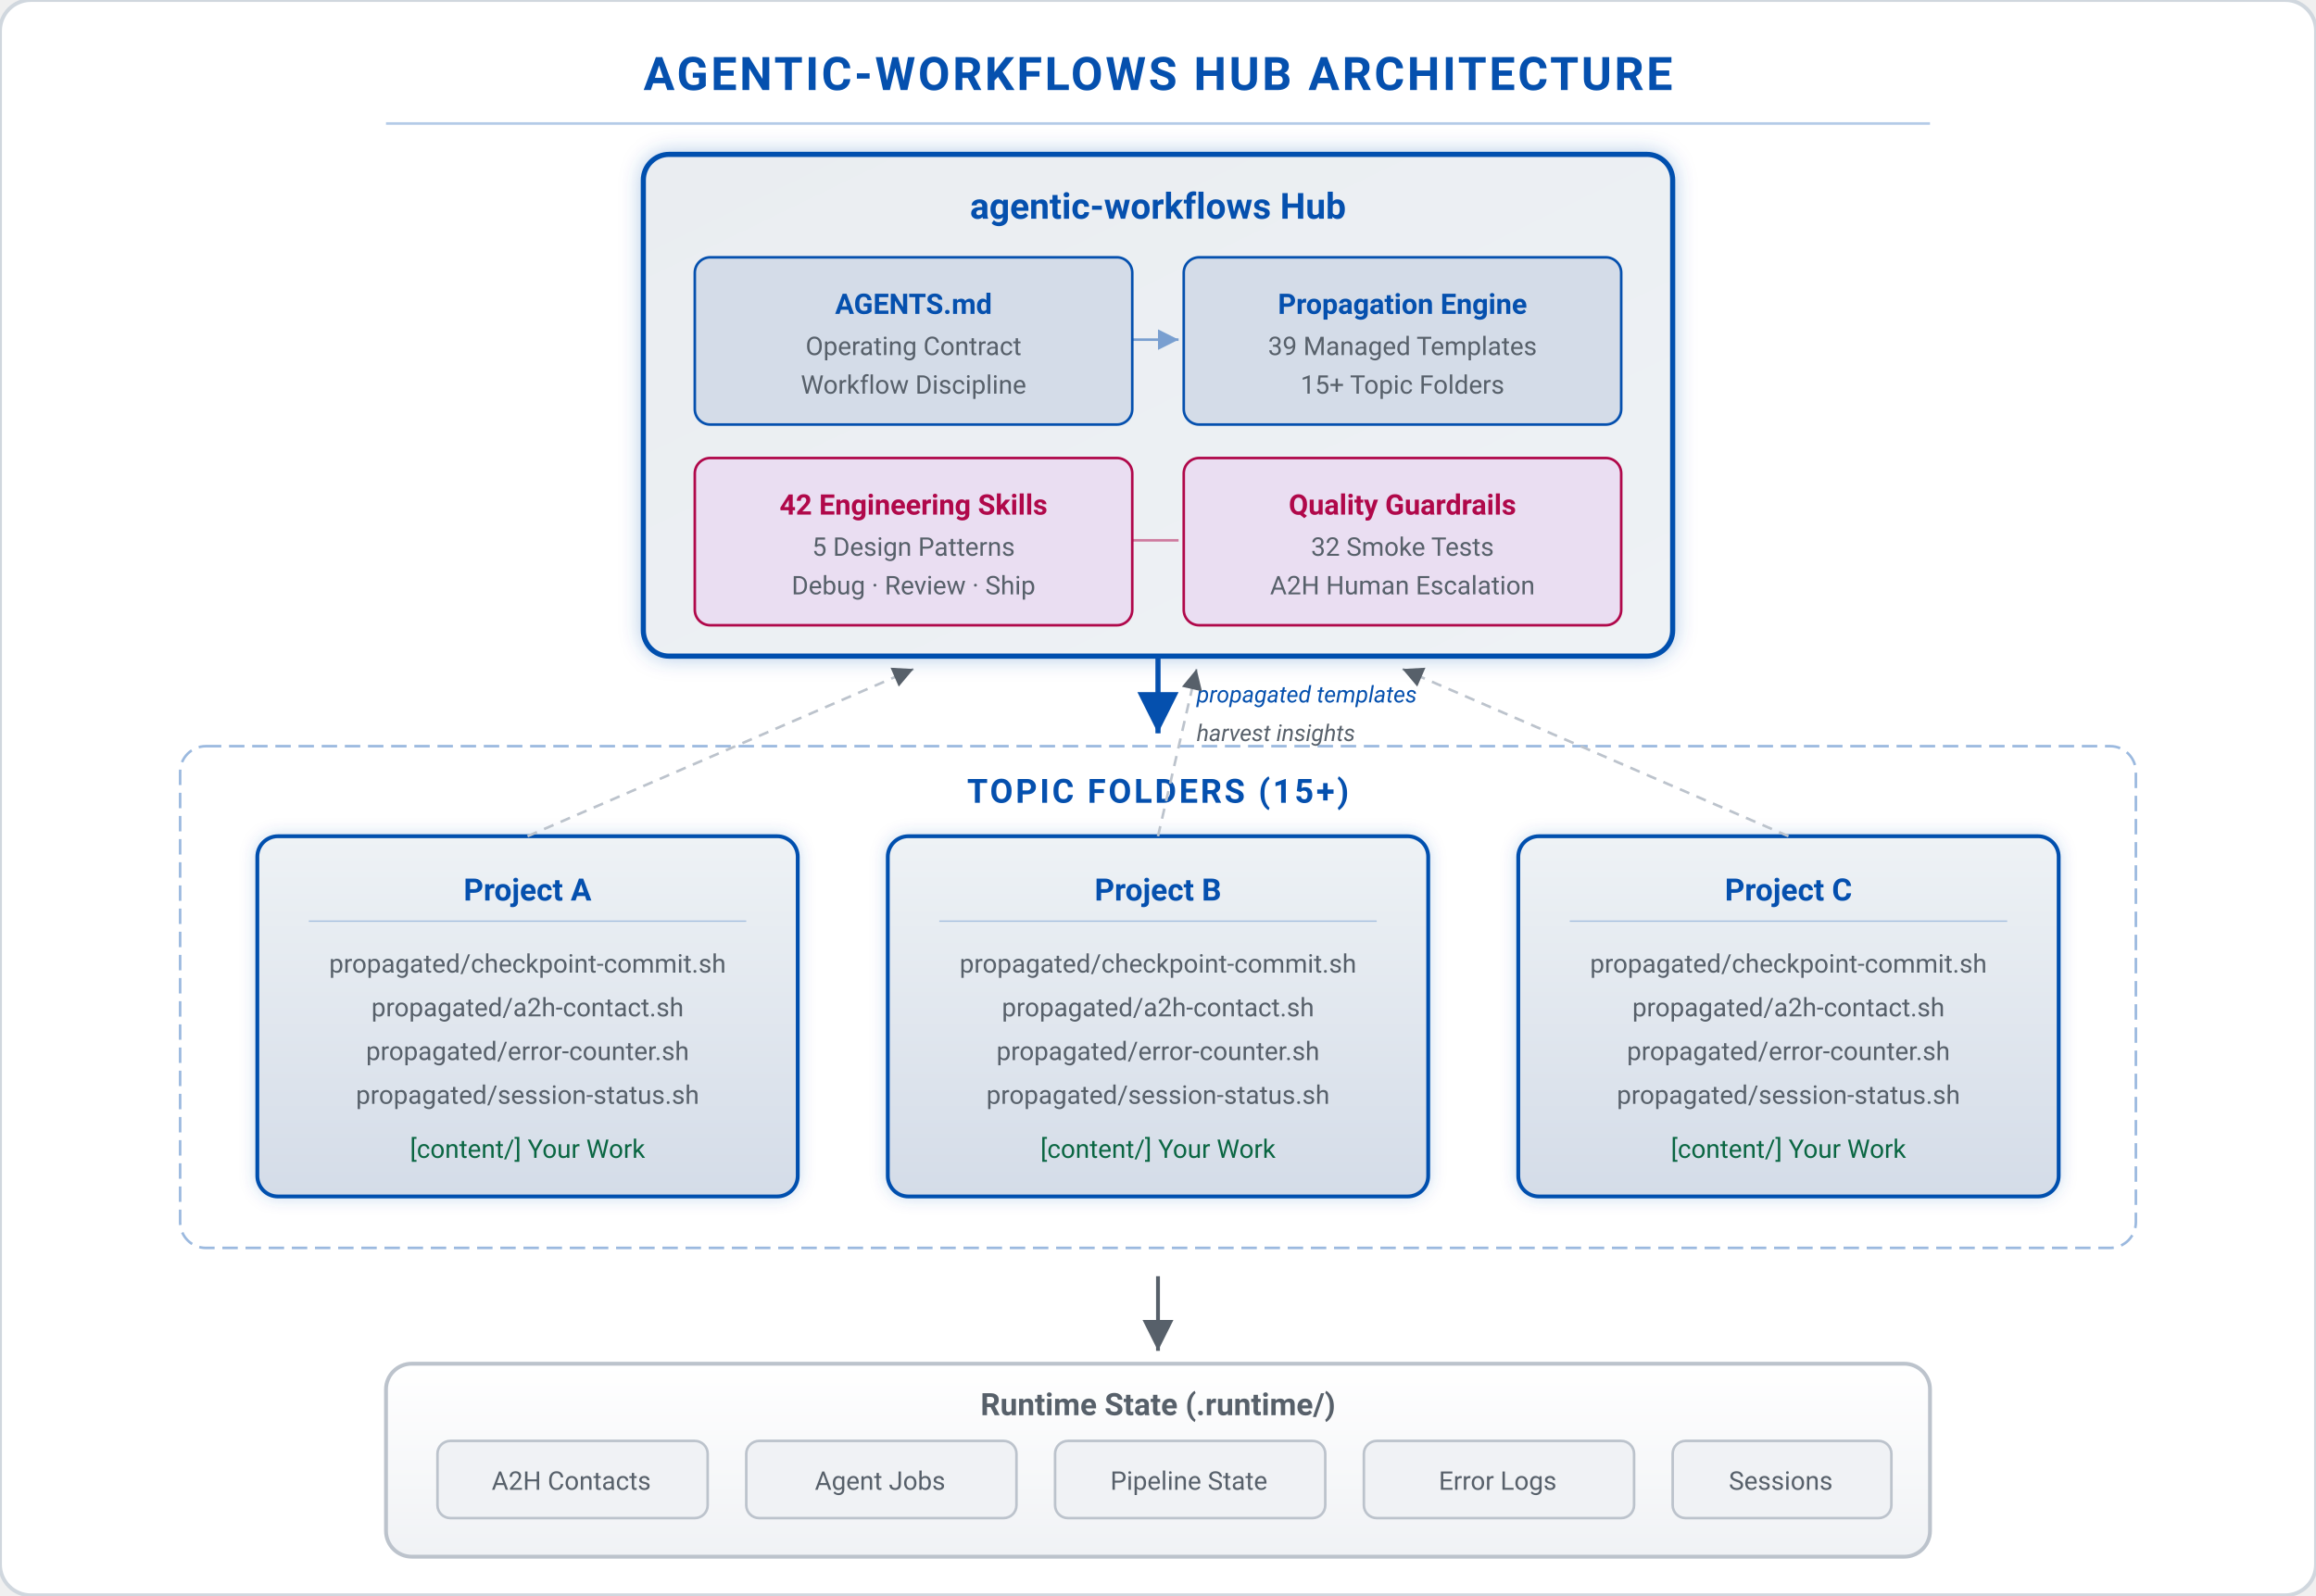
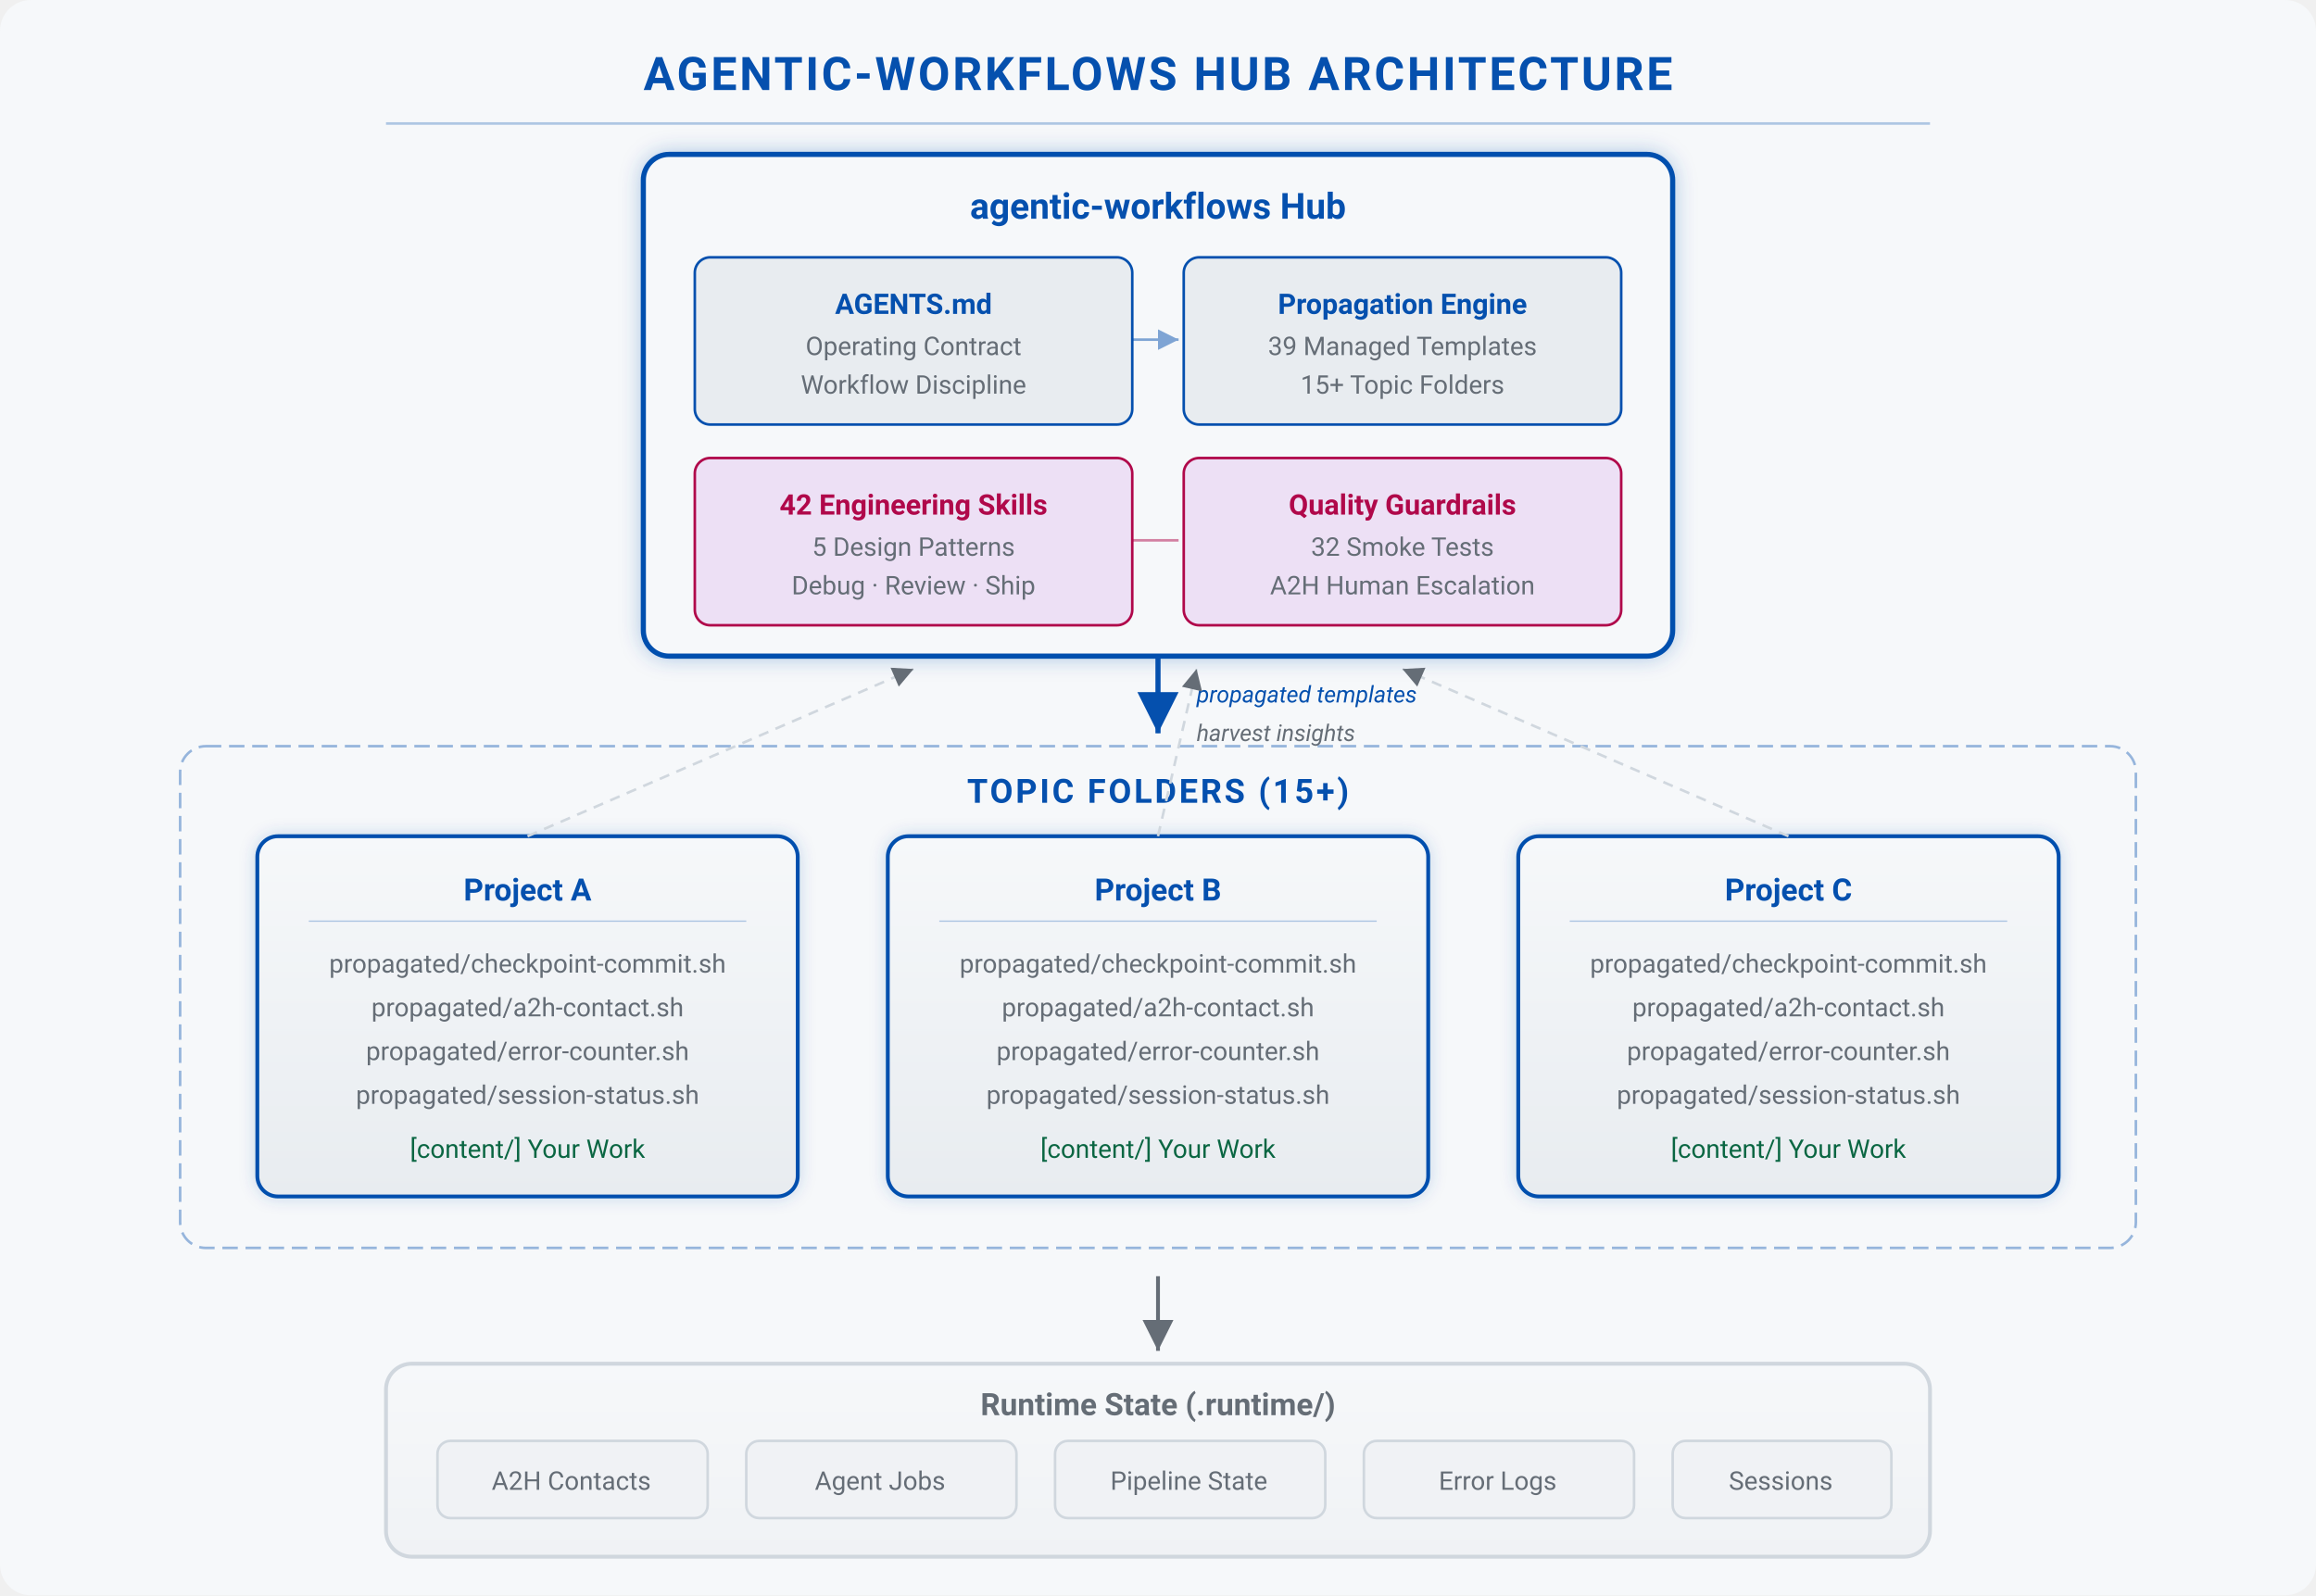
- <svg xmlns="http://www.w3.org/2000/svg" viewBox="0 0 900 620" width="100%" height="100%" style="max-width:900px; background:#ffffff; border-radius:12px; font-family:-apple-system,BlinkMacSystemFont,'Segoe UI',Roboto,sans-serif;">
+ <svg xmlns="http://www.w3.org/2000/svg" viewBox="0 0 900 620" width="100%" height="100%" style="max-width:900px; background:#f6f8fa; border-radius:12px; font-family:-apple-system,BlinkMacSystemFont,'Segoe UI',Roboto,sans-serif;">
  <defs>
    <linearGradient id="hubGrad" x1="0%" y1="0%" x2="100%" y2="100%">
-       <stop offset="0%" stop-color="#eaedf1" />
-       <stop offset="100%" stop-color="#eef2f5" />
+       <stop offset="0%" stop-color="#f6f8fa" />
+       <stop offset="100%" stop-color="#f6f8fa" />
    </linearGradient>
    <linearGradient id="topicGrad" x1="0%" y1="0%" x2="0%" y2="100%">
-       <stop offset="0%" stop-color="#eef2f5" />
-       <stop offset="100%" stop-color="#d4dce8" />
+       <stop offset="0%" stop-color="#f6f8fa" />
+       <stop offset="100%" stop-color="#e8ecf0" />
    </linearGradient>
    <linearGradient id="runtimeGrad" x1="0%" y1="0%" x2="0%" y2="100%">
-       <stop offset="0%" stop-color="#ffffff" />
+       <stop offset="0%" stop-color="#f6f8fa" />
      <stop offset="100%" stop-color="#f0f2f5" />
    </linearGradient>
    <linearGradient id="accentGrad" x1="0%" y1="0%" x2="100%" y2="0%">
      <stop offset="0%" stop-color="#0550ae" />
      <stop offset="100%" stop-color="#0550ae" />
    </linearGradient>
    <filter id="glow">
      <feDropShadow dx="0" dy="0" stdDeviation="4" flood-color="#0550ae" flood-opacity="0.3" />
    </filter>
    <filter id="glowTopic">
      <feDropShadow dx="0" dy="0" stdDeviation="3" flood-color="#0550ae" flood-opacity="0.2" />
    </filter>
    <marker id="arrowT" viewBox="0 0 10 10" refX="10" refY="5" markerWidth="8" markerHeight="8" orient="auto">
      <path d="M 0 0 L 10 5 L 0 10 z" fill="#0550ae" />
    </marker>
    <marker id="arrowB" viewBox="0 0 10 10" refX="10" refY="5" markerWidth="8" markerHeight="8" orient="auto">
-       <path d="M 0 0 L 10 5 L 0 10 z" fill="#57606a" />
+       <path d="M 0 0 L 10 5 L 0 10 z" fill="#656d76" />
    </marker>
  </defs>
-   <rect width="900" height="620" rx="12" fill="#ffffff" stroke="#d0d7de" stroke-width="1.5" />
+   <rect width="900" height="620" rx="12" fill="#f6f8fa" />
  <text x="450" y="35" fill="#0550ae" font-size="18" font-weight="bold" text-anchor="middle" letter-spacing="1">AGENTIC-WORKFLOWS HUB ARCHITECTURE</text>
  <line x1="150" y1="48" x2="750" y2="48" stroke="#0550ae" stroke-width="1" opacity="0.3" />
  <rect x="250" y="60" width="400" height="195" rx="10" fill="url(#hubGrad)" stroke="#0550ae" stroke-width="2" filter="url(#glow)" />
  <text x="450" y="85" fill="#0550ae" font-size="14" font-weight="bold" text-anchor="middle">agentic-workflows Hub</text>
-   <rect x="270" y="100" width="170" height="65" rx="6" fill="#d4dce8" stroke="#0550ae" stroke-width="1" />
+   <rect x="270" y="100" width="170" height="65" rx="6" fill="#e8ecf0" stroke="#0550ae" stroke-width="1" />
  <text x="355" y="122" fill="#0550ae" font-size="11" font-weight="bold" text-anchor="middle">AGENTS.md</text>
-   <text x="355" y="138" fill="#57606a" font-size="10" text-anchor="middle">Operating Contract</text>
-   <text x="355" y="153" fill="#57606a" font-size="10" text-anchor="middle">Workflow Discipline</text>
-   <rect x="460" y="100" width="170" height="65" rx="6" fill="#d4dce8" stroke="#0550ae" stroke-width="1" />
+   <text x="355" y="138" fill="#656d76" font-size="10" text-anchor="middle">Operating Contract</text>
+   <text x="355" y="153" fill="#656d76" font-size="10" text-anchor="middle">Workflow Discipline</text>
+   <rect x="460" y="100" width="170" height="65" rx="6" fill="#e8ecf0" stroke="#0550ae" stroke-width="1" />
  <text x="545" y="122" fill="#0550ae" font-size="11" font-weight="bold" text-anchor="middle">Propagation Engine</text>
-   <text x="545" y="138" fill="#57606a" font-size="10" text-anchor="middle">39 Managed Templates</text>
-   <text x="545" y="153" fill="#57606a" font-size="10" text-anchor="middle">15+ Topic Folders</text>
-   <rect x="270" y="178" width="170" height="65" rx="6" fill="#eadef2" stroke="#b0084a" stroke-width="1" />
+   <text x="545" y="138" fill="#656d76" font-size="10" text-anchor="middle">39 Managed Templates</text>
+   <text x="545" y="153" fill="#656d76" font-size="10" text-anchor="middle">15+ Topic Folders</text>
+   <rect x="270" y="178" width="170" height="65" rx="6" fill="#ede0f5" stroke="#b0084a" stroke-width="1" />
  <text x="355" y="200" fill="#b0084a" font-size="11" font-weight="bold" text-anchor="middle">42 Engineering Skills</text>
-   <text x="355" y="216" fill="#57606a" font-size="10" text-anchor="middle">5 Design Patterns</text>
-   <text x="355" y="231" fill="#57606a" font-size="10" text-anchor="middle">Debug · Review · Ship</text>
-   <rect x="460" y="178" width="170" height="65" rx="6" fill="#eadef2" stroke="#b0084a" stroke-width="1" />
+   <text x="355" y="216" fill="#656d76" font-size="10" text-anchor="middle">5 Design Patterns</text>
+   <text x="355" y="231" fill="#656d76" font-size="10" text-anchor="middle">Debug · Review · Ship</text>
+   <rect x="460" y="178" width="170" height="65" rx="6" fill="#ede0f5" stroke="#b0084a" stroke-width="1" />
  <text x="545" y="200" fill="#b0084a" font-size="11" font-weight="bold" text-anchor="middle">Quality Guardrails</text>
-   <text x="545" y="216" fill="#57606a" font-size="10" text-anchor="middle">32 Smoke Tests</text>
-   <text x="545" y="231" fill="#57606a" font-size="10" text-anchor="middle">A2H Human Escalation</text>
+   <text x="545" y="216" fill="#656d76" font-size="10" text-anchor="middle">32 Smoke Tests</text>
+   <text x="545" y="231" fill="#656d76" font-size="10" text-anchor="middle">A2H Human Escalation</text>
  <line x1="440" y1="132" x2="458" y2="132" stroke="#0550ae" stroke-width="1" opacity="0.5" marker-end="url(#arrowT)" />
  <line x1="440" y1="210" x2="458" y2="210" stroke="#b0084a" stroke-width="1" opacity="0.5" />
  <line x1="450" y1="255" x2="450" y2="285" stroke="#0550ae" stroke-width="2" marker-end="url(#arrowT)" />
  <text x="465" y="273" fill="#0550ae" font-size="9" font-style="italic">propagated templates</text>
  <rect x="70" y="290" width="760" height="195" rx="10" fill="none" stroke="#0550ae" stroke-width="1" stroke-dasharray="6,3" opacity="0.4" />
  <text x="450" y="312" fill="#0550ae" font-size="13" font-weight="bold" text-anchor="middle" letter-spacing="1">TOPIC FOLDERS (15+)</text>
  <rect x="100" y="325" width="210" height="140" rx="8" fill="url(#topicGrad)" stroke="#0550ae" stroke-width="1.5" filter="url(#glowTopic)" />
  <text x="205" y="350" fill="#0550ae" font-size="12" font-weight="bold" text-anchor="middle">Project A</text>
  <line x1="120" y1="358" x2="290" y2="358" stroke="#0550ae" stroke-width="0.5" opacity="0.3" />
-   <text x="205" y="378" fill="#57606a" font-size="10" text-anchor="middle">propagated/checkpoint-commit.sh</text>
-   <text x="205" y="395" fill="#57606a" font-size="10" text-anchor="middle">propagated/a2h-contact.sh</text>
-   <text x="205" y="412" fill="#57606a" font-size="10" text-anchor="middle">propagated/error-counter.sh</text>
-   <text x="205" y="429" fill="#57606a" font-size="10" text-anchor="middle">propagated/session-status.sh</text>
+   <text x="205" y="378" fill="#656d76" font-size="10" text-anchor="middle">propagated/checkpoint-commit.sh</text>
+   <text x="205" y="395" fill="#656d76" font-size="10" text-anchor="middle">propagated/a2h-contact.sh</text>
+   <text x="205" y="412" fill="#656d76" font-size="10" text-anchor="middle">propagated/error-counter.sh</text>
+   <text x="205" y="429" fill="#656d76" font-size="10" text-anchor="middle">propagated/session-status.sh</text>
  <text x="205" y="450" fill="#0a6642" font-size="10" text-anchor="middle">[content/] Your Work</text>
  <rect x="345" y="325" width="210" height="140" rx="8" fill="url(#topicGrad)" stroke="#0550ae" stroke-width="1.5" filter="url(#glowTopic)" />
  <text x="450" y="350" fill="#0550ae" font-size="12" font-weight="bold" text-anchor="middle">Project B</text>
  <line x1="365" y1="358" x2="535" y2="358" stroke="#0550ae" stroke-width="0.5" opacity="0.3" />
-   <text x="450" y="378" fill="#57606a" font-size="10" text-anchor="middle">propagated/checkpoint-commit.sh</text>
-   <text x="450" y="395" fill="#57606a" font-size="10" text-anchor="middle">propagated/a2h-contact.sh</text>
-   <text x="450" y="412" fill="#57606a" font-size="10" text-anchor="middle">propagated/error-counter.sh</text>
-   <text x="450" y="429" fill="#57606a" font-size="10" text-anchor="middle">propagated/session-status.sh</text>
+   <text x="450" y="378" fill="#656d76" font-size="10" text-anchor="middle">propagated/checkpoint-commit.sh</text>
+   <text x="450" y="395" fill="#656d76" font-size="10" text-anchor="middle">propagated/a2h-contact.sh</text>
+   <text x="450" y="412" fill="#656d76" font-size="10" text-anchor="middle">propagated/error-counter.sh</text>
+   <text x="450" y="429" fill="#656d76" font-size="10" text-anchor="middle">propagated/session-status.sh</text>
  <text x="450" y="450" fill="#0a6642" font-size="10" text-anchor="middle">[content/] Your Work</text>
  <rect x="590" y="325" width="210" height="140" rx="8" fill="url(#topicGrad)" stroke="#0550ae" stroke-width="1.5" filter="url(#glowTopic)" />
  <text x="695" y="350" fill="#0550ae" font-size="12" font-weight="bold" text-anchor="middle">Project C</text>
  <line x1="610" y1="358" x2="780" y2="358" stroke="#0550ae" stroke-width="0.5" opacity="0.3" />
-   <text x="695" y="378" fill="#57606a" font-size="10" text-anchor="middle">propagated/checkpoint-commit.sh</text>
-   <text x="695" y="395" fill="#57606a" font-size="10" text-anchor="middle">propagated/a2h-contact.sh</text>
-   <text x="695" y="412" fill="#57606a" font-size="10" text-anchor="middle">propagated/error-counter.sh</text>
-   <text x="695" y="429" fill="#57606a" font-size="10" text-anchor="middle">propagated/session-status.sh</text>
+   <text x="695" y="378" fill="#656d76" font-size="10" text-anchor="middle">propagated/checkpoint-commit.sh</text>
+   <text x="695" y="395" fill="#656d76" font-size="10" text-anchor="middle">propagated/a2h-contact.sh</text>
+   <text x="695" y="412" fill="#656d76" font-size="10" text-anchor="middle">propagated/error-counter.sh</text>
+   <text x="695" y="429" fill="#656d76" font-size="10" text-anchor="middle">propagated/session-status.sh</text>
  <text x="695" y="450" fill="#0a6642" font-size="10" text-anchor="middle">[content/] Your Work</text>
-   <line x1="205" y1="325" x2="355" y2="260" stroke="#bcc3cc" stroke-width="1" stroke-dasharray="4,3" marker-end="url(#arrowB)" />
-   <line x1="450" y1="325" x2="465" y2="260" stroke="#bcc3cc" stroke-width="1" stroke-dasharray="4,3" marker-end="url(#arrowB)" />
-   <line x1="695" y1="325" x2="545" y2="260" stroke="#bcc3cc" stroke-width="1" stroke-dasharray="4,3" marker-end="url(#arrowB)" />
-   <text x="465" y="288" fill="#57606a" font-size="9" font-style="italic">harvest insights</text>
-   <line x1="450" y1="496" x2="450" y2="525" stroke="#57606a" stroke-width="1.5" marker-end="url(#arrowB)" />
-   <rect x="150" y="530" width="600" height="75" rx="10" fill="url(#runtimeGrad)" stroke="#bcc3cc" stroke-width="1.5" />
-   <text x="450" y="550" fill="#57606a" font-size="12" font-weight="bold" text-anchor="middle">Runtime State (.runtime/)</text>
-   <rect x="170" y="560" width="105" height="30" rx="5" fill="#f0f2f5" stroke="#bcc3cc" stroke-width="1" />
-   <text x="222" y="579" fill="#57606a" font-size="10" text-anchor="middle">A2H Contacts</text>
-   <rect x="290" y="560" width="105" height="30" rx="5" fill="#f0f2f5" stroke="#bcc3cc" stroke-width="1" />
-   <text x="342" y="579" fill="#57606a" font-size="10" text-anchor="middle">Agent Jobs</text>
-   <rect x="410" y="560" width="105" height="30" rx="5" fill="#f0f2f5" stroke="#bcc3cc" stroke-width="1" />
-   <text x="462" y="579" fill="#57606a" font-size="10" text-anchor="middle">Pipeline State</text>
-   <rect x="530" y="560" width="105" height="30" rx="5" fill="#f0f2f5" stroke="#bcc3cc" stroke-width="1" />
-   <text x="582" y="579" fill="#57606a" font-size="10" text-anchor="middle">Error Logs</text>
-   <rect x="650" y="560" width="85" height="30" rx="5" fill="#f0f2f5" stroke="#bcc3cc" stroke-width="1" />
-   <text x="692" y="579" fill="#57606a" font-size="10" text-anchor="middle">Sessions</text>
+   <line x1="205" y1="325" x2="355" y2="260" stroke="#d0d7de" stroke-width="1" stroke-dasharray="4,3" marker-end="url(#arrowB)" />
+   <line x1="450" y1="325" x2="465" y2="260" stroke="#d0d7de" stroke-width="1" stroke-dasharray="4,3" marker-end="url(#arrowB)" />
+   <line x1="695" y1="325" x2="545" y2="260" stroke="#d0d7de" stroke-width="1" stroke-dasharray="4,3" marker-end="url(#arrowB)" />
+   <text x="465" y="288" fill="#656d76" font-size="9" font-style="italic">harvest insights</text>
+   <line x1="450" y1="496" x2="450" y2="525" stroke="#656d76" stroke-width="1.5" marker-end="url(#arrowB)" />
+   <rect x="150" y="530" width="600" height="75" rx="10" fill="url(#runtimeGrad)" stroke="#d0d7de" stroke-width="1.5" />
+   <text x="450" y="550" fill="#656d76" font-size="12" font-weight="bold" text-anchor="middle">Runtime State (.runtime/)</text>
+   <rect x="170" y="560" width="105" height="30" rx="5" fill="#f0f2f5" stroke="#d0d7de" stroke-width="1" />
+   <text x="222" y="579" fill="#656d76" font-size="10" text-anchor="middle">A2H Contacts</text>
+   <rect x="290" y="560" width="105" height="30" rx="5" fill="#f0f2f5" stroke="#d0d7de" stroke-width="1" />
+   <text x="342" y="579" fill="#656d76" font-size="10" text-anchor="middle">Agent Jobs</text>
+   <rect x="410" y="560" width="105" height="30" rx="5" fill="#f0f2f5" stroke="#d0d7de" stroke-width="1" />
+   <text x="462" y="579" fill="#656d76" font-size="10" text-anchor="middle">Pipeline State</text>
+   <rect x="530" y="560" width="105" height="30" rx="5" fill="#f0f2f5" stroke="#d0d7de" stroke-width="1" />
+   <text x="582" y="579" fill="#656d76" font-size="10" text-anchor="middle">Error Logs</text>
+   <rect x="650" y="560" width="85" height="30" rx="5" fill="#f0f2f5" stroke="#d0d7de" stroke-width="1" />
+   <text x="692" y="579" fill="#656d76" font-size="10" text-anchor="middle">Sessions</text>
</svg>
